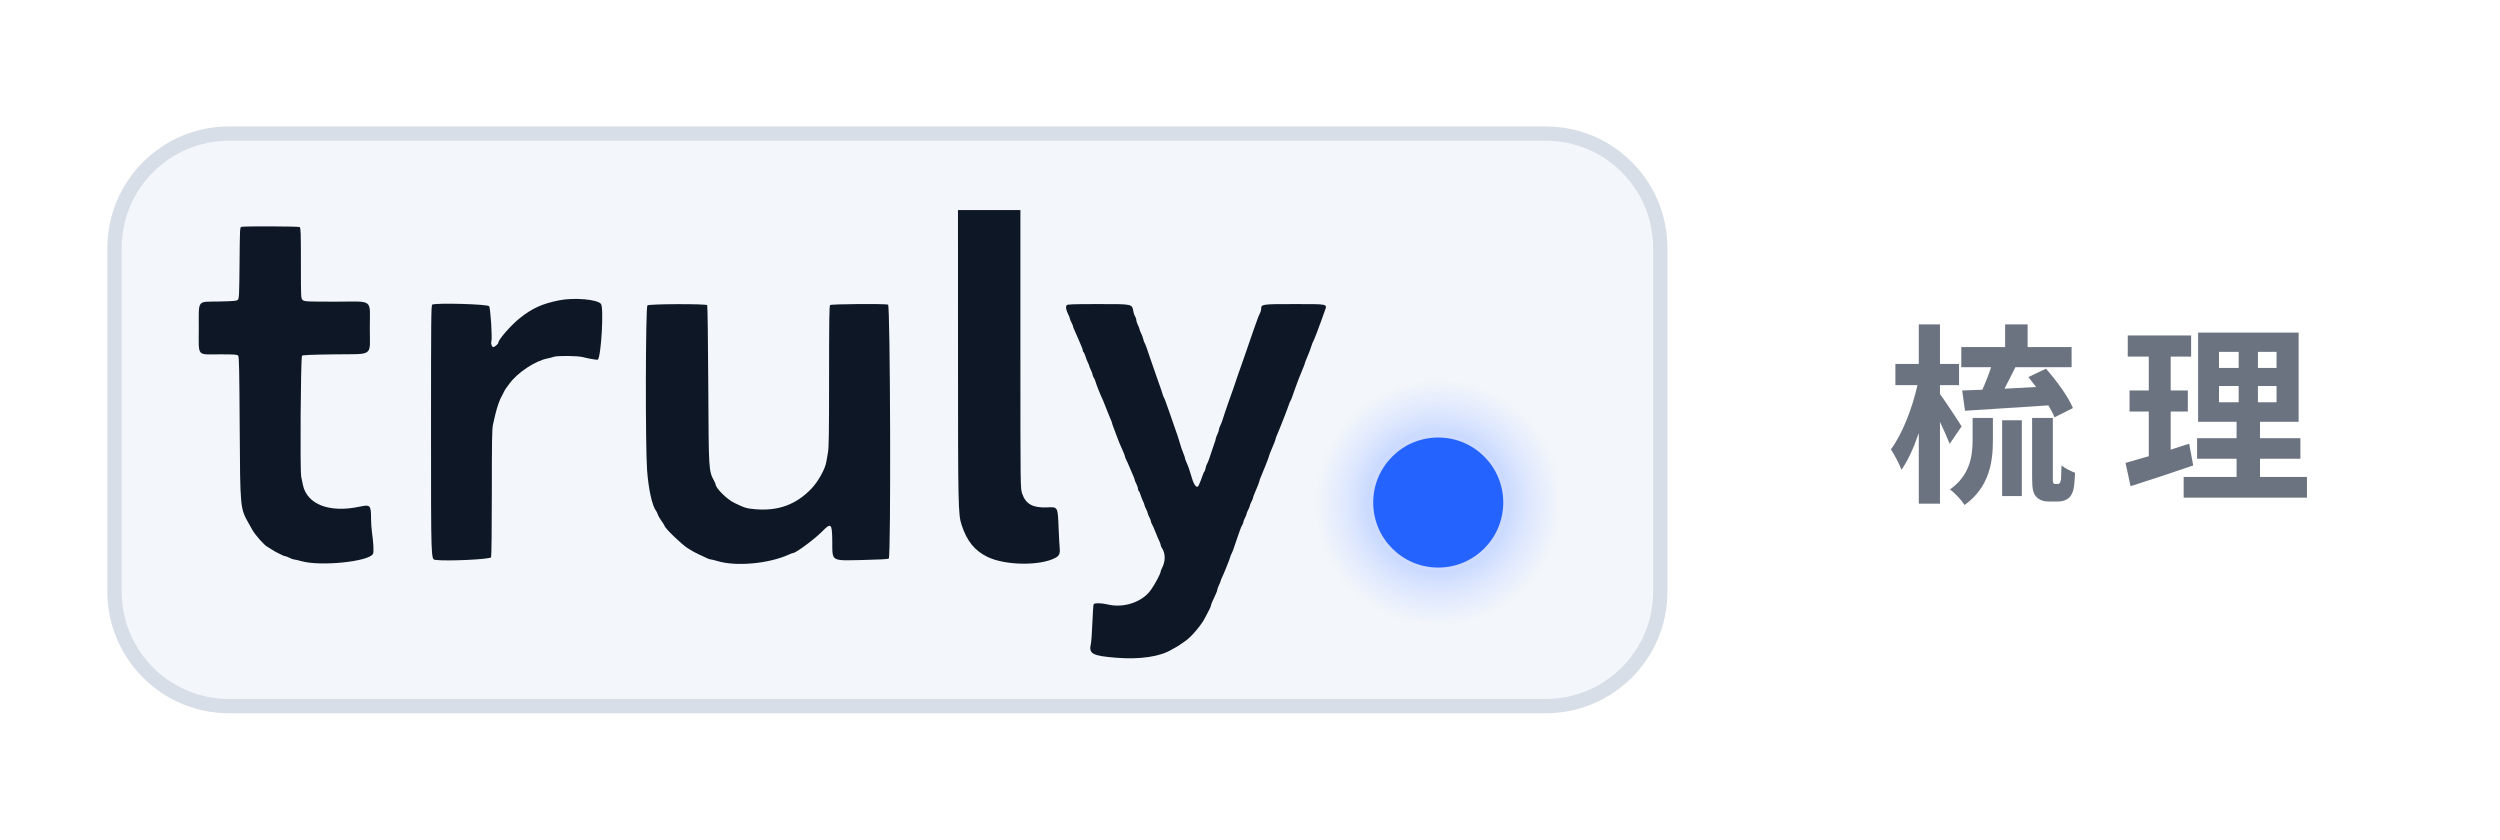
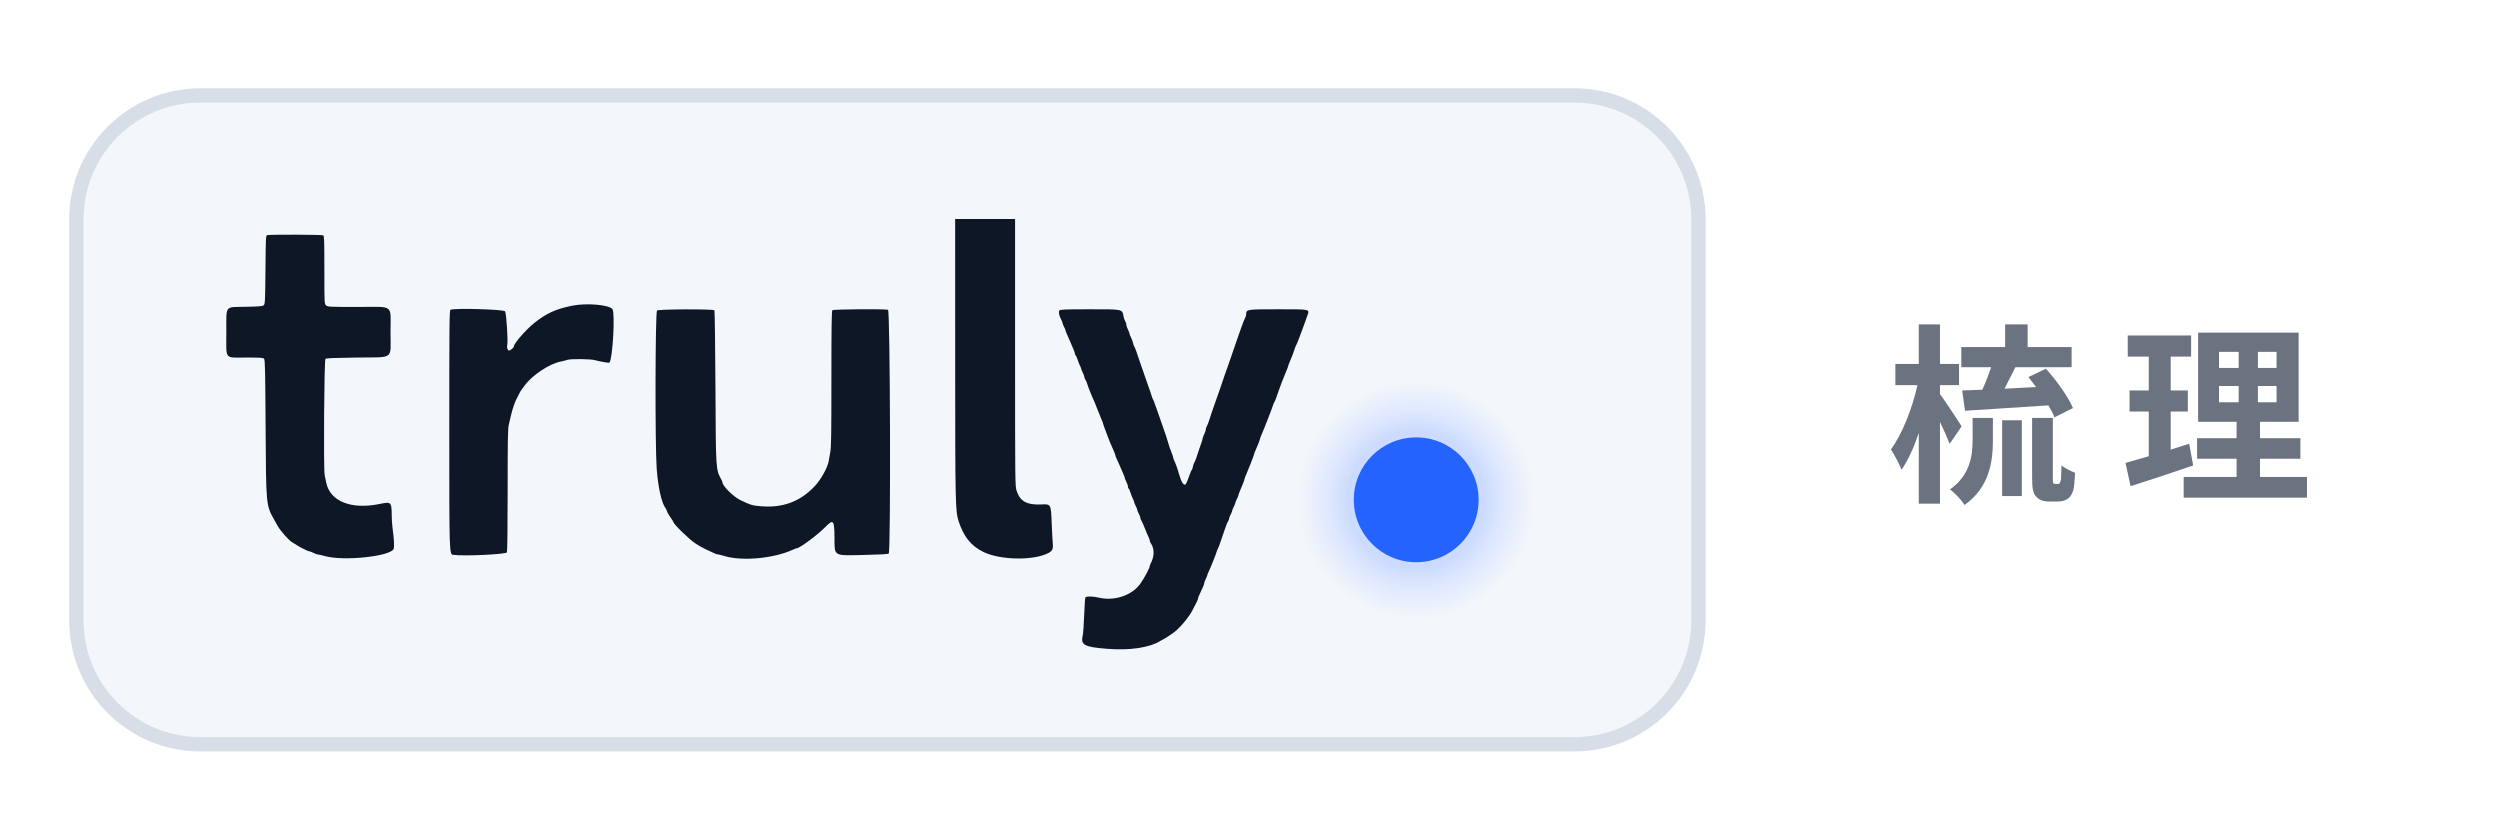
<svg xmlns="http://www.w3.org/2000/svg" width="262" height="88" viewBox="0 0 262 88">
-   <rect x="12" y="14" width="162" height="60" rx="12" fill="#F3F6FA" stroke="#D8DEE7" stroke-width="1.5" />
+   <rect x="8" y="10" width="170" height="68" rx="13" fill="#F3F6FA" stroke="#D8DEE7" stroke-width="1.5" />
  <g>
-     <svg x="18" y="19" width="150" height="53" viewBox="77.2 -33.2 1765.5 619.3">
+     <svg x="21" y="20" width="144" height="51" viewBox="77.2 -33.2 1765.5 619.3">
      <defs>
        <radialGradient id="trulyHalo">
          <stop offset="0%" stop-color="#C7D8FF" stop-opacity="0.95" />
          <stop offset="58%" stop-color="#C7D8FF" stop-opacity="0.9" />
          <stop offset="84%" stop-color="#DCE6FF" stop-opacity="0.55" />
          <stop offset="100%" stop-color="#DCE6FF" stop-opacity="0" />
        </radialGradient>
      </defs>
      <path fill="#0E1726" d="M 1047.032 178.750 C 1047.065 366.755, 1047.251 375.398, 1051.527 388.500 C 1058.019 408.388, 1067.590 420.181, 1083.500 427.895 C 1105.313 438.471, 1148.097 439.085, 1167 429.094 C 1171.870 426.519, 1173.168 423.646, 1172.463 417 C 1172.142 413.975, 1171.532 402.697, 1171.108 391.939 C 1170.077 365.824, 1170.259 366.151, 1157.128 366.770 C 1139.385 367.605, 1130.546 362.737, 1126.144 349.706 C 1124 343.359, 1124 343.359, 1124 171.680 L 1124 0 1085.500 0 L 1047 0 1047.032 178.750 M 163.371 20.690 C 161.244 21.107, 161.241 21.169, 160.836 65.053 C 160.472 104.478, 160.258 109.170, 158.756 110.672 C 157.325 112.104, 153.945 112.414, 135.476 112.807 C 107.828 113.396, 110.607 109.692, 110.546 146.029 C 110.487 181.623, 107.599 178, 136.033 178 C 155.015 178, 157.928 178.208, 159.128 179.653 C 160.259 181.016, 160.590 196.692, 161.014 268.903 C 161.599 368.650, 161.517 367.800, 172.388 387 C 173.789 389.475, 175.681 392.850, 176.592 394.500 C 179.994 400.660, 191.465 413.587, 195.093 415.349 C 195.867 415.725, 198.525 417.366, 201 418.996 C 203.475 420.626, 206.625 422.422, 208 422.987 C 209.375 423.552, 211.694 424.686, 213.154 425.507 C 214.614 426.328, 216.432 427, 217.193 427 C 217.954 427, 220.342 427.900, 222.500 429 C 224.658 430.100, 227.143 431, 228.023 431 C 228.903 431, 233.196 431.990, 237.562 433.201 C 261.154 439.741, 320.347 433.628, 325.433 424.125 C 326.598 421.948, 326.065 411.042, 324.107 397 C 323.532 392.875, 323.048 385.619, 323.031 380.875 C 322.970 363.735, 322.301 363.062, 308.274 366.010 C 271.477 373.744, 244.014 363.044, 238.950 339 C 238.429 336.525, 237.500 332.025, 236.885 329 C 235.277 321.081, 236.234 181.367, 237.908 179.691 C 238.769 178.828, 249.833 178.362, 278.022 178 C 327.241 177.368, 321.500 181.631, 321.500 145.714 C 321.500 108.646, 327.013 113, 280.085 113 C 243.310 113, 241.095 112.897, 238.861 111.088 C 236.500 109.177, 236.500 109.177, 236.500 65.552 C 236.500 27.863, 236.296 21.798, 235 20.979 C 233.555 20.065, 167.907 19.800, 163.371 20.690 M 555 111.369 C 534.088 115.568, 521.987 121.056, 506.500 133.366 C 495.694 141.954, 480 159.907, 480 163.679 C 480 165.189, 475.555 169, 473.794 169 C 472.065 169, 470.617 164.804, 471.435 162.165 C 472.735 157.973, 470.408 121.272, 468.675 118.627 C 467.012 116.089, 404.618 114.291, 398.582 116.607 C 397.149 117.157, 397 131.955, 397 274.013 C 397 430.812, 397 430.812, 402.133 431.518 C 415.899 433.412, 470.091 430.890, 471.072 428.310 C 471.614 426.886, 472 393.605, 472 348.390 C 472 285.156, 472.260 269.770, 473.416 264.706 C 474.195 261.292, 475.293 256.475, 475.858 254 C 478.345 243.089, 481.860 233.173, 485.073 228 C 485.586 227.175, 486.463 225.435, 487.022 224.132 C 487.582 222.830, 488.938 220.580, 490.037 219.132 C 491.135 217.685, 492.813 215.419, 493.767 214.097 C 503.468 200.646, 525.702 185.904, 540.535 183.087 C 543.266 182.568, 546.767 181.661, 548.315 181.072 C 552.561 179.455, 578.313 179.715, 584.412 181.435 C 590.282 183.091, 602.204 185.129, 602.761 184.572 C 606.906 180.427, 610.300 120.609, 606.662 115.823 C 602.361 110.168, 573.412 107.671, 555 111.369 M 663.902 117.618 C 661.645 120.336, 661.309 290.280, 663.500 320.583 C 665.218 344.339, 669.810 365.082, 674.702 371.186 C 675.281 371.909, 676.099 373.616, 676.518 374.981 C 676.938 376.345, 678.201 378.820, 679.325 380.481 C 684.092 387.521, 685 388.942, 685 389.363 C 685 391.969, 705.878 412.239, 713.500 417.034 C 719.740 420.959, 721.092 421.711, 727.500 424.818 C 737.312 429.577, 740.719 431, 742.296 431 C 743.117 431, 746.649 431.874, 750.145 432.942 C 773.139 439.968, 813.654 436.275, 838.610 424.877 C 840.870 423.845, 843.153 423, 843.684 423 C 847.152 423, 870.249 405.863, 879.500 396.426 C 890.525 385.179, 891.766 386.418, 891.944 408.852 C 892.143 433.951, 889.774 432.520, 929.709 431.666 C 950.024 431.231, 960.737 430.633, 961.640 429.883 C 964.431 427.567, 963.549 117.380, 960.750 116.630 C 956.182 115.406, 890.471 115.929, 889.200 117.200 C 888.285 118.115, 888 139.032, 888 205.242 C 888 275.893, 887.737 293.428, 886.590 299.292 C 885.815 303.256, 884.920 308.344, 884.603 310.597 C 883.432 318.906, 874.535 334.969, 866.356 343.542 C 847.444 363.364, 825.185 371.520, 796.805 369.027 C 786.042 368.081, 784.029 367.467, 771 361.158 C 761.860 356.732, 748.036 342.936, 747.994 338.200 C 747.990 337.815, 747.275 336.150, 746.405 334.500 C 739.424 321.268, 739.544 323.193, 739 216.333 C 738.725 162.341, 738.125 117.791, 737.668 117.333 C 735.836 115.499, 665.435 115.771, 663.902 117.618 M 1181.034 117.459 C 1179.580 119.211, 1180.446 123.969, 1183.133 128.985 C 1184.160 130.902, 1185 133.041, 1185 133.739 C 1185 134.436, 1185.900 136.686, 1187 138.739 C 1188.100 140.791, 1189 143.003, 1189 143.654 C 1189 144.305, 1189.662 146.112, 1190.471 147.669 C 1191.280 149.226, 1193.125 153.425, 1194.572 157 C 1196.019 160.575, 1198.057 165.349, 1199.101 167.610 C 1200.146 169.870, 1201 172.431, 1201 173.301 C 1201 174.170, 1201.438 175.153, 1201.974 175.484 C 1202.510 175.815, 1203.589 178.204, 1204.373 180.793 C 1205.156 183.382, 1206.515 186.850, 1207.392 188.500 C 1208.270 190.150, 1208.990 191.967, 1208.994 192.539 C 1208.997 193.110, 1209.900 195.342, 1211 197.500 C 1212.100 199.658, 1213 202.128, 1213 202.989 C 1213 203.850, 1213.614 205.443, 1214.365 206.527 C 1215.116 207.612, 1216.052 209.625, 1216.445 211 C 1217.914 216.143, 1222.412 227.395, 1226.089 235.126 C 1226.514 236.020, 1228.288 240.520, 1230.030 245.126 C 1231.773 249.732, 1234.054 255.349, 1235.100 257.610 C 1236.145 259.870, 1237 262.111, 1237 262.590 C 1237 263.069, 1237.917 265.826, 1239.038 268.715 C 1240.158 271.605, 1242.021 276.563, 1243.178 279.734 C 1245.353 285.702, 1246.141 287.594, 1250.447 297.188 C 1251.851 300.317, 1253 303.397, 1253 304.034 C 1253 304.670, 1253.649 306.386, 1254.443 307.846 C 1255.237 309.306, 1257.082 313.425, 1258.544 317 C 1260.006 320.575, 1262.057 325.349, 1263.101 327.610 C 1264.146 329.870, 1265 332.234, 1265 332.863 C 1265 333.492, 1265.900 335.686, 1267 337.739 C 1268.100 339.791, 1269 342.463, 1269 343.676 C 1269 344.889, 1269.438 346.153, 1269.974 346.484 C 1270.510 346.815, 1271.589 349.204, 1272.373 351.793 C 1273.156 354.382, 1274.515 357.850, 1275.392 359.500 C 1276.270 361.150, 1276.990 363.064, 1276.994 363.754 C 1276.997 364.443, 1277.900 366.686, 1279 368.739 C 1280.100 370.791, 1281 373.041, 1281 373.739 C 1281 374.436, 1281.900 376.686, 1283 378.739 C 1284.100 380.791, 1285 383.164, 1285 384.013 C 1285 384.861, 1285.591 386.443, 1286.313 387.527 C 1287.035 388.612, 1289.027 393.100, 1290.738 397.500 C 1292.450 401.900, 1294.556 406.850, 1295.419 408.500 C 1296.282 410.150, 1296.990 412.187, 1296.994 413.027 C 1296.997 413.868, 1297.614 415.443, 1298.364 416.527 C 1303.173 423.481, 1303.196 433.248, 1298.422 442.154 C 1297.640 443.614, 1297 445.320, 1297 445.946 C 1297 448.306, 1290.467 460.667, 1285.245 468.187 C 1274.578 483.548, 1251.662 491.348, 1231.500 486.480 C 1224.070 484.686, 1215.390 484.561, 1214.356 486.233 C 1213.937 486.910, 1213.233 497.148, 1212.791 508.983 C 1212.349 520.817, 1211.540 532.387, 1210.993 534.693 C 1207.984 547.396, 1212.455 549.889, 1242.505 552.264 C 1271.755 554.576, 1296.940 550.776, 1311 541.929 C 1311.825 541.410, 1313.625 540.431, 1315 539.754 C 1316.375 539.077, 1319.300 537.266, 1321.500 535.729 C 1323.700 534.192, 1326.609 532.162, 1327.964 531.217 C 1335.088 526.252, 1347.554 511.449, 1351.728 503 C 1352.407 501.625, 1353.344 499.825, 1353.811 499 C 1356.608 494.053, 1359 488.942, 1359 487.911 C 1359 486.780, 1360.836 482.442, 1365.099 473.500 C 1366.147 471.300, 1367.004 468.808, 1367.003 467.961 C 1367.001 467.115, 1367.900 464.658, 1369 462.500 C 1370.100 460.342, 1371.003 458.110, 1371.006 457.539 C 1371.010 456.967, 1371.696 455.189, 1372.532 453.587 C 1374.510 449.793, 1382.998 428.575, 1383.006 427.403 C 1383.010 426.906, 1383.737 425.150, 1384.623 423.500 C 1385.509 421.850, 1386.822 418.475, 1387.542 416 C 1388.261 413.525, 1390.032 408.350, 1391.479 404.500 C 1392.925 400.650, 1394.586 395.928, 1395.169 394.006 C 1395.752 392.084, 1396.852 389.621, 1397.614 388.533 C 1398.377 387.445, 1399 385.861, 1399 385.013 C 1399 384.164, 1399.900 381.791, 1401 379.739 C 1402.100 377.686, 1403 375.436, 1403 374.739 C 1403 374.041, 1403.900 371.791, 1405 369.739 C 1406.100 367.686, 1407 365.436, 1407 364.739 C 1407 364.041, 1407.900 361.791, 1409 359.739 C 1410.100 357.686, 1411 355.473, 1411 354.819 C 1411 354.166, 1411.827 351.802, 1412.837 349.566 C 1415.552 343.557, 1419 334.594, 1419 333.546 C 1419 333.043, 1419.830 330.802, 1420.845 328.566 C 1423.607 322.479, 1431 303.506, 1431 302.505 C 1431 302.025, 1431.827 299.802, 1432.837 297.566 C 1435.505 291.660, 1439 282.601, 1439 281.590 C 1439 281.111, 1439.850 278.870, 1440.888 276.610 C 1443.222 271.529, 1454.556 242.420, 1455.532 239 C 1455.924 237.625, 1456.642 236.001, 1457.128 235.391 C 1457.613 234.781, 1458.646 232.306, 1459.422 229.891 C 1460.198 227.476, 1462.019 222.350, 1463.467 218.500 C 1464.915 214.650, 1466.491 210.375, 1466.969 209 C 1467.447 207.625, 1469.449 202.692, 1471.419 198.038 C 1473.389 193.383, 1475 189.158, 1475 188.647 C 1475 188.137, 1475.845 185.870, 1476.877 183.610 C 1479.007 178.946, 1482.496 169.730, 1483.543 166 C 1483.929 164.625, 1484.589 163.050, 1485.010 162.500 C 1485.848 161.404, 1492.452 144.326, 1495.837 134.500 C 1496.405 132.850, 1497.970 128.449, 1499.313 124.720 C 1502.628 115.521, 1504.701 116, 1461.566 116 C 1421.405 116, 1421.011 116.061, 1420.994 122.250 C 1420.990 123.487, 1420.271 125.850, 1419.395 127.500 C 1418.519 129.150, 1417.202 132.300, 1416.467 134.500 C 1415.732 136.700, 1413.943 141.650, 1412.490 145.500 C 1411.037 149.350, 1409.242 154.525, 1408.500 157 C 1407.758 159.475, 1405.974 164.650, 1404.535 168.500 C 1403.096 172.350, 1401.309 177.525, 1400.563 180 C 1399.818 182.475, 1398.010 187.650, 1396.546 191.500 C 1395.081 195.350, 1393.247 200.525, 1392.468 203 C 1390.531 209.159, 1383.661 228.978, 1380.509 237.500 C 1379.084 241.350, 1377.299 246.525, 1376.540 249 C 1373.735 258.156, 1371.804 263.569, 1370.420 266.154 C 1369.639 267.614, 1368.985 269.639, 1368.966 270.654 C 1368.947 271.669, 1368.063 274.300, 1367 276.500 C 1365.937 278.700, 1365.033 281.175, 1364.990 282 C 1364.947 282.825, 1364.228 285.300, 1363.392 287.500 C 1362.555 289.700, 1361.250 293.525, 1360.490 296 C 1357.915 304.387, 1355.012 312.280, 1354.094 313.392 C 1353.591 314.002, 1352.863 316.192, 1352.476 318.261 C 1352.090 320.330, 1351.407 322.248, 1350.960 322.525 C 1350.512 322.802, 1349.629 324.709, 1348.997 326.764 C 1348.366 328.819, 1347.252 331.850, 1346.521 333.500 C 1345.791 335.150, 1344.694 337.773, 1344.083 339.329 C 1342.166 344.207, 1338.280 340.115, 1335.463 330.255 C 1333.099 321.976, 1330.897 315.630, 1328.918 311.390 C 1327.863 309.130, 1327 306.723, 1327 306.042 C 1327 305.360, 1326.373 303.384, 1325.608 301.651 C 1323.875 297.730, 1321.290 290.068, 1319.484 283.500 C 1318.728 280.750, 1316.926 275.350, 1315.479 271.500 C 1314.032 267.650, 1312.234 262.475, 1311.483 260 C 1310.731 257.525, 1308.928 252.350, 1307.475 248.500 C 1306.022 244.650, 1304.198 239.524, 1303.422 237.109 C 1302.646 234.694, 1301.624 232.219, 1301.152 231.609 C 1300.679 230.999, 1299.806 228.700, 1299.212 226.500 C 1298.617 224.300, 1296.930 219.350, 1295.462 215.500 C 1293.994 211.650, 1292.182 206.475, 1291.437 204 C 1290.691 201.525, 1288.904 196.350, 1287.465 192.500 C 1286.026 188.650, 1284.228 183.475, 1283.470 181 C 1281.215 173.644, 1277.873 164.572, 1277.024 163.500 C 1276.588 162.950, 1275.894 160.925, 1275.482 159 C 1275.070 157.075, 1273.893 153.932, 1272.867 152.015 C 1271.840 150.098, 1271 147.943, 1271 147.225 C 1271 146.507, 1270.100 144.156, 1269 142 C 1267.900 139.844, 1267 137.037, 1267 135.762 C 1267 134.488, 1266.362 132.534, 1265.583 131.421 C 1264.803 130.308, 1263.863 127.786, 1263.493 125.817 C 1261.575 115.588, 1263.372 116, 1220.637 116 C 1188.210 116, 1182.057 116.227, 1181.034 117.459" />
      <circle cx="1657.4" cy="368.8" r="152.1" fill="url(#trulyHalo)" transform="translate(-18 -8)" />
      <circle cx="1657.4" cy="368.8" r="80.2" fill="#2563FF" transform="translate(-18 -8)" />
    </svg>
  </g>
  <text x="220" y="51" text-anchor="middle" font-family="-apple-system, BlinkMacSystemFont, 'PingFang TC', 'Noto Sans TC', 'Microsoft JhengHei', sans-serif" font-size="20" font-weight="600" fill="#6B7280" letter-spacing="0">梳 理</text>
</svg>
